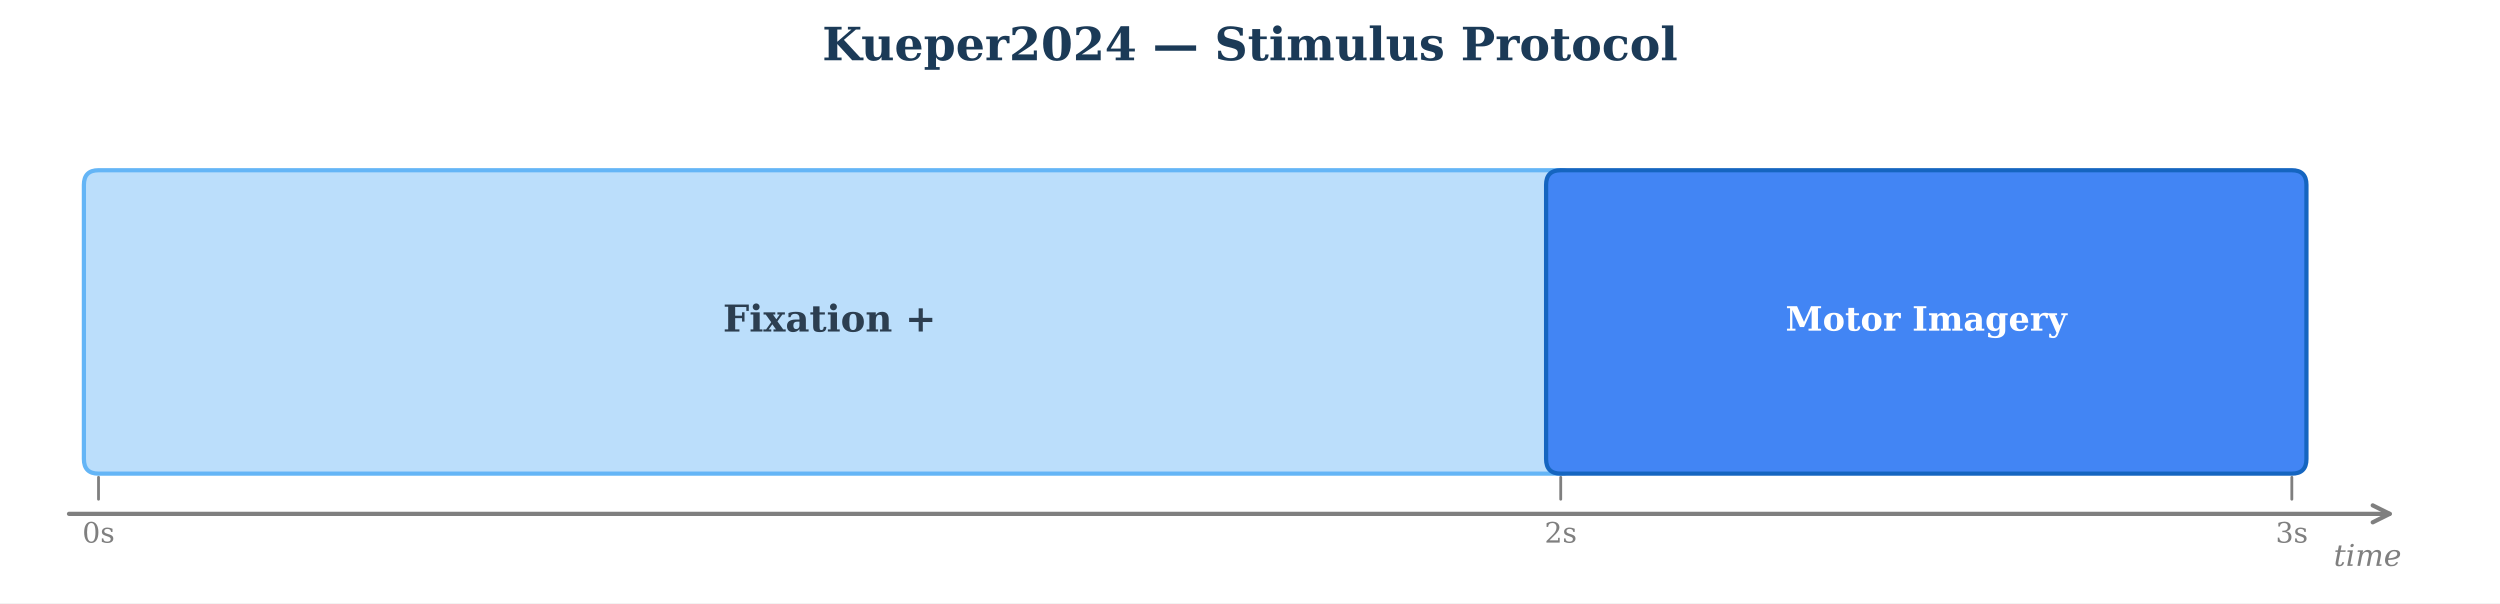
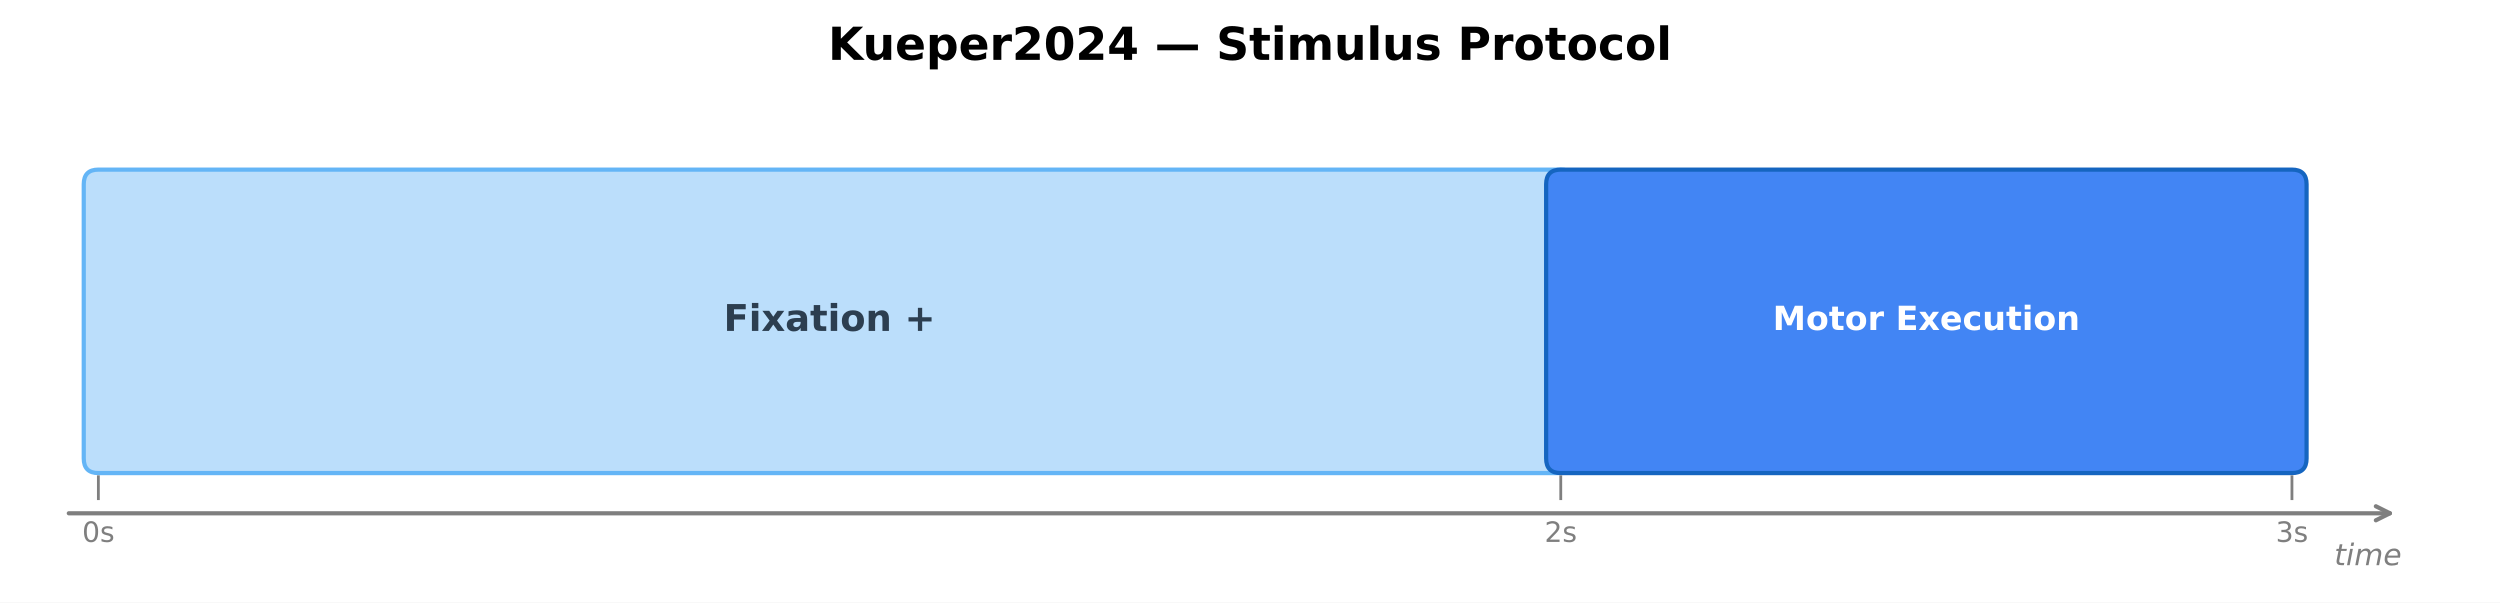
- <svg xmlns="http://www.w3.org/2000/svg" xmlns:xlink="http://www.w3.org/1999/xlink" width="708.48pt" height="170.95pt" viewBox="0 0 708.48 170.95" version="1.1">
+ <svg xmlns="http://www.w3.org/2000/svg" xmlns:xlink="http://www.w3.org/1999/xlink" width="712.8pt" height="171.788pt" viewBox="0 0 712.8 171.788" version="1.1">
  <defs>
    <style type="text/css">*{stroke-linejoin: round; stroke-linecap: butt}</style>
  </defs>
  <g id="figure_1">
    <g id="patch_1">
-       <path d="M 0 170.95  L 708.48 170.95  L 708.48 0  L 0 0  z " style="fill: #ffffff" />
+       <path d="M 0 171.788  L 712.8 171.788  L 712.8 0  L 0 0  z " style="fill: #ffffff" />
    </g>
    <g id="axes_1">
      <g id="patch_2">
-         <path d="M 27.919 134.226  L 442.295 134.226  Q 446.439 134.226 446.439 130.082  L 446.439 52.387  Q 446.439 48.243 442.295 48.243  L 27.919 48.243  Q 23.775 48.243 23.775 52.387  L 23.775 130.082  Q 23.775 134.226 27.919 134.226  z " clip-path="url(#p1c7399c7e2)" style="fill: #bbdefb; stroke: #64b5f6; stroke-width: 1.2" />
+         <path d="M 28.048 134.88  L 445.003 134.88  Q 449.173 134.88 449.173 130.711  L 449.173 52.532  Q 449.173 48.362 445.003 48.362  L 28.048 48.362  Q 23.878 48.362 23.878 52.532  L 23.878 130.711  Q 23.878 134.88 28.048 134.88  z " clip-path="url(#p56c4d4c76b)" style="fill: #bbdefb; stroke: #64b5f6; stroke-width: 1.2" />
      </g>
      <g id="patch_3">
-         <path d="M 442.295 134.226  L 649.483 134.226  Q 653.627 134.226 653.627 130.082  L 653.627 52.387  Q 653.627 48.243 649.483 48.243  L 442.295 48.243  Q 438.151 48.243 438.151 52.387  L 438.151 130.082  Q 438.151 134.226 442.295 134.226  z " clip-path="url(#p1c7399c7e2)" style="fill: #4285f4; stroke: #1565c0; stroke-width: 1.2" />
+         <path d="M 445.003 134.88  L 653.481 134.88  Q 657.65 134.88 657.65 130.711  L 657.65 52.532  Q 657.65 48.362 653.481 48.362  L 445.003 48.362  Q 440.833 48.362 440.833 52.532  L 440.833 130.711  Q 440.833 134.88 445.003 134.88  z " clip-path="url(#p56c4d4c76b)" style="fill: #4285f4; stroke: #1565c0; stroke-width: 1.2" />
      </g>
      <g id="line2d_1">
-         <path d="M 27.919 135.262  L 27.919 141.477  " clip-path="url(#p1c7399c7e2)" style="fill: none; stroke: #7f7f7f; stroke-width: 0.8; stroke-linecap: round" />
+         <path d="M 28.048 135.923  L 28.048 142.177  " clip-path="url(#p56c4d4c76b)" style="fill: none; stroke: #7f7f7f; stroke-width: 0.8; stroke-linecap: square" />
      </g>
      <g id="line2d_2">
-         <path d="M 442.295 135.262  L 442.295 141.477  " clip-path="url(#p1c7399c7e2)" style="fill: none; stroke: #7f7f7f; stroke-width: 0.8; stroke-linecap: round" />
+         <path d="M 445.003 135.923  L 445.003 142.177  " clip-path="url(#p56c4d4c76b)" style="fill: none; stroke: #7f7f7f; stroke-width: 0.8; stroke-linecap: square" />
      </g>
      <g id="line2d_3">
-         <path d="M 649.483 135.262  L 649.483 141.477  " clip-path="url(#p1c7399c7e2)" style="fill: none; stroke: #7f7f7f; stroke-width: 0.8; stroke-linecap: round" />
+         <path d="M 653.481 135.923  L 653.481 142.177  " clip-path="url(#p56c4d4c76b)" style="fill: none; stroke: #7f7f7f; stroke-width: 0.8; stroke-linecap: square" />
      </g>
      <g id="text_1">
-         <g clip-path="url(#p1c7399c7e2)">
-           <g style="fill: #2c3e50" transform="translate(204.8882 93.96234) scale(0.105 -0.105)">
+         <g clip-path="url(#p56c4d4c76b)">
+           <g style="fill: #2c3e50" transform="translate(206.3297 94.3492) scale(0.105 -0.105)">
            <defs>
-               <path id="DejaVuSerif-Bold-29" d="M 300 0  L 300 378  L 897 378  L 897 4288  L 300 4288  L 300 4666  L 4459 4666  L 4459 3566  L 4031 3566  L 4031 4238  L 2106 4238  L 2106 2741  L 3291 2741  L 3291 3334  L 3719 3334  L 3719 1722  L 3291 1722  L 3291 2316  L 2106 2316  L 2106 378  L 2841 378  L 2841 0  L 300 0  z " transform="scale(0.015625)" />
-               <path id="DejaVuSerif-Bold-4c" d="M 588 4263  Q 588 4516 763 4689  Q 938 4863 1191 4863  Q 1438 4863 1611 4689  Q 1784 4516 1784 4263  Q 1784 4016 1611 3842  Q 1438 3669 1191 3669  Q 938 3669 763 3841  Q 588 4013 588 4263  z M 1797 378  L 2272 378  L 2272 0  L 219 0  L 219 378  L 691 378  L 691 2944  L 219 2944  L 219 3322  L 1797 3322  L 1797 378  z " transform="scale(0.015625)" />
-               <path id="DejaVuSerif-Bold-5b" d="M 2247 2119  L 2834 2944  L 2425 2944  L 2425 3322  L 3719 3322  L 3719 2944  L 3278 2944  L 2431 1759  L 3419 378  L 3859 378  L 3859 0  L 1747 0  L 1747 378  L 2175 378  L 1550 1253  L 922 378  L 1369 378  L 1369 0  L 0 0  L 0 378  L 475 378  L 1356 1619  L 403 2944  L 31 2944  L 31 3322  L 2059 3322  L 2059 2944  L 1656 2944  L 2247 2119  z " transform="scale(0.015625)" />
-               <path id="DejaVuSerif-Bold-44" d="M 3525 2041  L 3525 378  L 4000 378  L 4000 0  L 2419 0  L 2419 422  Q 2200 159 1931 34  Q 1663 -91 1319 -91  Q 809 -91 536 182  Q 263 456 263 966  Q 263 1525 655 1803  Q 1047 2081 1838 2081  L 2419 2081  L 2419 2278  Q 2419 2681 2228 2873  Q 2038 3066 1638 3066  Q 1306 3066 1126 2930  Q 947 2794 872 2484  L 519 2484  L 519 3200  Q 816 3306 1134 3359  Q 1453 3413 1806 3413  Q 2697 3413 3111 3081  Q 3525 2750 3525 2041  z M 2419 1044  L 2419 1709  L 2003 1709  Q 1694 1709 1528 1540  Q 1363 1372 1363 1056  Q 1363 741 1483 584  Q 1603 428 1850 428  Q 2106 428 2262 597  Q 2419 766 2419 1044  z " transform="scale(0.015625)" />
-               <path id="DejaVuSerif-Bold-57" d="M 634 2944  L 153 2944  L 153 3322  L 634 3322  L 634 4353  L 1741 4353  L 1741 3322  L 2663 3322  L 2663 2944  L 1741 2944  L 1741 909  Q 1741 475 1809 369  Q 1878 263 2059 263  Q 2259 263 2356 397  Q 2453 531 2459 813  L 2925 813  Q 2897 313 2651 111  Q 2406 -91 1806 -91  Q 1122 -91 878 123  Q 634 338 634 909  L 634 2944  z " transform="scale(0.015625)" />
-               <path id="DejaVuSerif-Bold-52" d="M 2138 263  Q 2488 263 2630 563  Q 2772 863 2772 1663  Q 2772 2463 2631 2761  Q 2491 3059 2138 3059  Q 1784 3059 1640 2757  Q 1497 2456 1497 1663  Q 1497 869 1640 566  Q 1784 263 2138 263  z M 2138 -91  Q 1259 -91 761 376  Q 263 844 263 1663  Q 263 2484 761 2948  Q 1259 3413 2138 3413  Q 3019 3413 3516 2948  Q 4013 2484 4013 1663  Q 4013 844 3514 376  Q 3016 -91 2138 -91  z " transform="scale(0.015625)" />
-               <path id="DejaVuSerif-Bold-51" d="M 219 0  L 219 378  L 691 378  L 691 2944  L 219 2944  L 219 3322  L 1797 3322  L 1797 2853  Q 1997 3150 2253 3281  Q 2509 3413 2900 3413  Q 3459 3413 3745 3083  Q 4031 2753 4031 2113  L 4031 378  L 4506 378  L 4506 0  L 2522 0  L 2522 378  L 2925 378  L 2925 2144  Q 2925 2566 2817 2730  Q 2709 2894 2444 2894  Q 2109 2894 1953 2648  Q 1797 2403 1797 1869  L 1797 378  L 2203 378  L 2203 0  L 219 0  z " transform="scale(0.015625)" />
-               <path id="DejaVuSerif-Bold-3" transform="scale(0.015625)" />
-               <path id="DejaVuSerif-Bold-e" d="M 3041 4013  L 3041 2369  L 4684 2369  L 4684 1650  L 3041 1650  L 3041 6  L 2322 6  L 2322 1650  L 678 1650  L 678 2369  L 2322 2369  L 2322 4013  L 3041 4013  z " transform="scale(0.015625)" />
+               <path id="DejaVuSans-Bold-29" d="M 588 4666  L 3834 4666  L 3834 3756  L 1791 3756  L 1791 2888  L 3713 2888  L 3713 1978  L 1791 1978  L 1791 0  L 588 0  L 588 4666  z " transform="scale(0.015625)" />
+               <path id="DejaVuSans-Bold-4c" d="M 538 3500  L 1656 3500  L 1656 0  L 538 0  L 538 3500  z M 538 4863  L 1656 4863  L 1656 3950  L 538 3950  L 538 4863  z " transform="scale(0.015625)" />
+               <path id="DejaVuSans-Bold-5b" d="M 1422 1791  L 159 3500  L 1344 3500  L 2059 2463  L 2784 3500  L 3969 3500  L 2706 1797  L 4031 0  L 2847 0  L 2059 1106  L 1281 0  L 97 0  L 1422 1791  z " transform="scale(0.015625)" />
+               <path id="DejaVuSans-Bold-44" d="M 2106 1575  Q 1756 1575 1579 1456  Q 1403 1338 1403 1106  Q 1403 894 1545 773  Q 1688 653 1941 653  Q 2256 653 2472 879  Q 2688 1106 2688 1447  L 2688 1575  L 2106 1575  z M 3816 1997  L 3816 0  L 2688 0  L 2688 519  Q 2463 200 2181 54  Q 1900 -91 1497 -91  Q 953 -91 614 226  Q 275 544 275 1050  Q 275 1666 698 1953  Q 1122 2241 2028 2241  L 2688 2241  L 2688 2328  Q 2688 2594 2478 2717  Q 2269 2841 1825 2841  Q 1466 2841 1156 2769  Q 847 2697 581 2553  L 581 3406  Q 941 3494 1303 3539  Q 1666 3584 2028 3584  Q 2975 3584 3395 3211  Q 3816 2838 3816 1997  z " transform="scale(0.015625)" />
+               <path id="DejaVuSans-Bold-57" d="M 1759 4494  L 1759 3500  L 2913 3500  L 2913 2700  L 1759 2700  L 1759 1216  Q 1759 972 1856 886  Q 1953 800 2241 800  L 2816 800  L 2816 0  L 1856 0  Q 1194 0 917 276  Q 641 553 641 1216  L 641 2700  L 84 2700  L 84 3500  L 641 3500  L 641 4494  L 1759 4494  z " transform="scale(0.015625)" />
+               <path id="DejaVuSans-Bold-52" d="M 2203 2784  Q 1831 2784 1636 2517  Q 1441 2250 1441 1747  Q 1441 1244 1636 976  Q 1831 709 2203 709  Q 2569 709 2762 976  Q 2956 1244 2956 1747  Q 2956 2250 2762 2517  Q 2569 2784 2203 2784  z M 2203 3584  Q 3106 3584 3614 3096  Q 4122 2609 4122 1747  Q 4122 884 3614 396  Q 3106 -91 2203 -91  Q 1297 -91 786 396  Q 275 884 275 1747  Q 275 2609 786 3096  Q 1297 3584 2203 3584  z " transform="scale(0.015625)" />
+               <path id="DejaVuSans-Bold-51" d="M 4056 2131  L 4056 0  L 2931 0  L 2931 347  L 2931 1631  Q 2931 2084 2911 2256  Q 2891 2428 2841 2509  Q 2775 2619 2662 2680  Q 2550 2741 2406 2741  Q 2056 2741 1856 2470  Q 1656 2200 1656 1722  L 1656 0  L 538 0  L 538 3500  L 1656 3500  L 1656 2988  Q 1909 3294 2193 3439  Q 2478 3584 2822 3584  Q 3428 3584 3742 3212  Q 4056 2841 4056 2131  z " transform="scale(0.015625)" />
+               <path id="DejaVuSans-Bold-3" transform="scale(0.015625)" />
+               <path id="DejaVuSans-Bold-e" d="M 3053 4013  L 3053 2375  L 4684 2375  L 4684 1638  L 3053 1638  L 3053 0  L 2309 0  L 2309 1638  L 678 1638  L 678 2375  L 2309 2375  L 2309 4013  L 3053 4013  z " transform="scale(0.015625)" />
            </defs>
-             <use xlink:href="#DejaVuSerif-Bold-29" />
-             <use xlink:href="#DejaVuSerif-Bold-4c" transform="translate(71 0)" />
-             <use xlink:href="#DejaVuSerif-Bold-5b" transform="translate(108.9844 0)" />
-             <use xlink:href="#DejaVuSerif-Bold-44" transform="translate(168.6094 0)" />
-             <use xlink:href="#DejaVuSerif-Bold-57" transform="translate(233.4062 0)" />
-             <use xlink:href="#DejaVuSerif-Bold-4c" transform="translate(279.5938 0)" />
-             <use xlink:href="#DejaVuSerif-Bold-52" transform="translate(317.5781 0)" />
-             <use xlink:href="#DejaVuSerif-Bold-51" transform="translate(384.2812 0)" />
-             <use xlink:href="#DejaVuSerif-Bold-3" transform="translate(456.9844 0)" />
-             <use xlink:href="#DejaVuSerif-Bold-e" transform="translate(491.7969 0)" />
+             <use xlink:href="#DejaVuSans-Bold-29" />
+             <use xlink:href="#DejaVuSans-Bold-4c" transform="translate(68.3125 0)" />
+             <use xlink:href="#DejaVuSans-Bold-5b" transform="translate(102.5938 0)" />
+             <use xlink:href="#DejaVuSans-Bold-44" transform="translate(167.0938 0)" />
+             <use xlink:href="#DejaVuSans-Bold-57" transform="translate(234.5781 0)" />
+             <use xlink:href="#DejaVuSans-Bold-4c" transform="translate(282.375 0)" />
+             <use xlink:href="#DejaVuSans-Bold-52" transform="translate(316.6562 0)" />
+             <use xlink:href="#DejaVuSans-Bold-51" transform="translate(385.3594 0)" />
+             <use xlink:href="#DejaVuSans-Bold-3" transform="translate(456.5469 0)" />
+             <use xlink:href="#DejaVuSans-Bold-e" transform="translate(491.3594 0)" />
          </g>
        </g>
      </g>
      <g id="text_2">
-         <g clip-path="url(#p1c7399c7e2)">
-           <g style="fill: #ffffff" transform="translate(506.012 93.70216) scale(0.095 -0.095)">
+         <g clip-path="url(#p56c4d4c76b)">
+           <g style="fill: #ffffff" transform="translate(505.4505 94.0894) scale(0.095 -0.095)">
            <defs>
-               <path id="DejaVuSerif-Bold-30" d="M 269 0  L 269 378  L 863 378  L 863 4288  L 269 4288  L 269 4666  L 2194 4666  L 3525 1672  L 4863 4666  L 6784 4666  L 6784 4288  L 6188 4288  L 6188 378  L 6784 378  L 6784 0  L 4384 0  L 4384 378  L 4978 378  L 4978 3938  L 3531 684  L 2741 684  L 1300 3938  L 1300 378  L 1894 378  L 1894 0  L 269 0  z " transform="scale(0.015625)" />
-               <path id="DejaVuSerif-Bold-55" d="M 3438 3359  L 3438 2369  L 3084 2369  Q 3066 2634 2941 2764  Q 2816 2894 2578 2894  Q 2216 2894 2006 2575  Q 1797 2256 1797 1691  L 1797 378  L 2400 378  L 2400 0  L 219 0  L 219 378  L 691 378  L 691 2944  L 184 2944  L 184 3322  L 1797 3322  L 1797 2731  Q 1959 3078 2226 3245  Q 2494 3413 2881 3413  Q 2978 3413 3117 3398  Q 3256 3384 3438 3359  z " transform="scale(0.015625)" />
-               <path id="DejaVuSerif-Bold-2c" d="M 300 0  L 300 378  L 897 378  L 897 4288  L 300 4288  L 300 4666  L 2700 4666  L 2700 4288  L 2100 4288  L 2100 378  L 2700 378  L 2700 0  L 300 0  z " transform="scale(0.015625)" />
-               <path id="DejaVuSerif-Bold-50" d="M 3884 2778  Q 4116 3109 4384 3261  Q 4653 3413 5013 3413  Q 5584 3413 5867 3089  Q 6150 2766 6150 2113  L 6150 378  L 6625 378  L 6625 0  L 4647 0  L 4647 378  L 5044 378  L 5044 1947  Q 5044 2569 4948 2731  Q 4853 2894 4594 2894  Q 4300 2894 4137 2667  Q 3975 2441 3975 2022  L 3975 378  L 4372 378  L 4372 0  L 2472 0  L 2472 378  L 2869 378  L 2869 1947  Q 2869 2569 2772 2731  Q 2675 2894 2419 2894  Q 2122 2894 1959 2667  Q 1797 2441 1797 2022  L 1797 378  L 2194 378  L 2194 0  L 219 0  L 219 378  L 691 378  L 691 2944  L 219 2944  L 219 3322  L 1797 3322  L 1797 2853  Q 1991 3144 2241 3278  Q 2491 3413 2834 3413  Q 3241 3413 3494 3258  Q 3747 3103 3884 2778  z " transform="scale(0.015625)" />
-               <path id="DejaVuSerif-Bold-4a" d="M 3853 2944  L 3853 44  Q 3853 -656 3354 -1039  Q 2856 -1422 1947 -1422  Q 1616 -1422 1275 -1370  Q 934 -1319 575 -1216  L 575 -422  L 928 -422  Q 975 -750 1192 -909  Q 1409 -1069 1813 -1069  Q 2325 -1069 2536 -823  Q 2747 -578 2747 44  L 2747 422  Q 2606 163 2367 36  Q 2128 -91 1778 -91  Q 1072 -91 667 378  Q 263 847 263 1663  Q 263 2481 667 2947  Q 1072 3413 1778 3413  Q 2128 3413 2367 3286  Q 2606 3159 2747 2900  L 2747 3322  L 4325 3322  L 4325 2944  L 3853 2944  z M 2747 1825  Q 2747 2406 2597 2665  Q 2447 2925 2119 2925  Q 1775 2925 1636 2651  Q 1497 2378 1497 1663  Q 1497 947 1637 672  Q 1778 397 2119 397  Q 2447 397 2597 656  Q 2747 916 2747 1497  L 2747 1825  z " transform="scale(0.015625)" />
-               <path id="DejaVuSerif-Bold-48" d="M 2566 1875  Q 2566 2531 2444 2795  Q 2322 3059 2028 3059  Q 1744 3059 1620 2800  Q 1497 2541 1497 1931  L 1497 1875  L 2566 1875  z M 3781 1503  L 1497 1503  L 1497 1478  Q 1497 834 1690 548  Q 1884 263 2316 263  Q 2675 263 2897 453  Q 3119 644 3181 1006  L 3700 1006  Q 3566 441 3166 175  Q 2766 -91 2047 -91  Q 1184 -91 723 364  Q 263 819 263 1663  Q 263 2488 734 2950  Q 1206 3413 2047 3413  Q 2872 3413 3312 2927  Q 3753 2441 3781 1503  z " transform="scale(0.015625)" />
-               <path id="DejaVuSerif-Bold-5c" d="M 1997 -750  Q 1847 -1116 1634 -1269  Q 1422 -1422 1063 -1422  Q 909 -1422 721 -1387  Q 534 -1353 313 -1288  L 313 -594  L 666 -597  Q 675 -838 779 -953  Q 884 -1069 1094 -1069  Q 1297 -1069 1422 -958  Q 1547 -847 1672 -538  L 1722 -422  L 275 2944  L -84 2944  L -84 3322  L 1831 3322  L 1831 2944  L 1434 2944  L 2278 978  L 3066 2944  L 2625 2944  L 2625 3322  L 3872 3322  L 3872 2944  L 3469 2944  L 1997 -750  z " transform="scale(0.015625)" />
+               <path id="DejaVuSans-Bold-30" d="M 588 4666  L 2119 4666  L 3181 2169  L 4250 4666  L 5778 4666  L 5778 0  L 4641 0  L 4641 3413  L 3566 897  L 2803 897  L 1728 3413  L 1728 0  L 588 0  L 588 4666  z " transform="scale(0.015625)" />
+               <path id="DejaVuSans-Bold-55" d="M 3138 2547  Q 2991 2616 2845 2648  Q 2700 2681 2553 2681  Q 2122 2681 1889 2404  Q 1656 2128 1656 1613  L 1656 0  L 538 0  L 538 3500  L 1656 3500  L 1656 2925  Q 1872 3269 2151 3426  Q 2431 3584 2822 3584  Q 2878 3584 2943 3579  Q 3009 3575 3134 3559  L 3138 2547  z " transform="scale(0.015625)" />
+               <path id="DejaVuSans-Bold-28" d="M 588 4666  L 3834 4666  L 3834 3756  L 1791 3756  L 1791 2888  L 3713 2888  L 3713 1978  L 1791 1978  L 1791 909  L 3903 909  L 3903 0  L 588 0  L 588 4666  z " transform="scale(0.015625)" />
+               <path id="DejaVuSans-Bold-48" d="M 4031 1759  L 4031 1441  L 1416 1441  Q 1456 1047 1700 850  Q 1944 653 2381 653  Q 2734 653 3104 758  Q 3475 863 3866 1075  L 3866 213  Q 3469 63 3072 -14  Q 2675 -91 2278 -91  Q 1328 -91 801 392  Q 275 875 275 1747  Q 275 2603 792 3093  Q 1309 3584 2216 3584  Q 3041 3584 3536 3087  Q 4031 2591 4031 1759  z M 2881 2131  Q 2881 2450 2695 2645  Q 2509 2841 2209 2841  Q 1884 2841 1681 2658  Q 1478 2475 1428 2131  L 2881 2131  z " transform="scale(0.015625)" />
+               <path id="DejaVuSans-Bold-46" d="M 3366 3391  L 3366 2478  Q 3138 2634 2908 2709  Q 2678 2784 2431 2784  Q 1963 2784 1702 2511  Q 1441 2238 1441 1747  Q 1441 1256 1702 982  Q 1963 709 2431 709  Q 2694 709 2930 787  Q 3166 866 3366 1019  L 3366 103  Q 3103 6 2833 -42  Q 2563 -91 2291 -91  Q 1344 -91 809 395  Q 275 881 275 1747  Q 275 2613 809 3098  Q 1344 3584 2291 3584  Q 2566 3584 2833 3536  Q 3100 3488 3366 3391  z " transform="scale(0.015625)" />
+               <path id="DejaVuSans-Bold-58" d="M 500 1363  L 500 3500  L 1625 3500  L 1625 3150  Q 1625 2866 1622 2436  Q 1619 2006 1619 1863  Q 1619 1441 1641 1255  Q 1663 1069 1716 984  Q 1784 875 1895 815  Q 2006 756 2150 756  Q 2500 756 2700 1025  Q 2900 1294 2900 1772  L 2900 3500  L 4019 3500  L 4019 0  L 2900 0  L 2900 506  Q 2647 200 2364 54  Q 2081 -91 1741 -91  Q 1134 -91 817 281  Q 500 653 500 1363  z " transform="scale(0.015625)" />
            </defs>
-             <use xlink:href="#DejaVuSerif-Bold-30" />
-             <use xlink:href="#DejaVuSerif-Bold-52" transform="translate(110.6875 0)" />
-             <use xlink:href="#DejaVuSerif-Bold-57" transform="translate(177.3906 0)" />
-             <use xlink:href="#DejaVuSerif-Bold-52" transform="translate(223.5781 0)" />
-             <use xlink:href="#DejaVuSerif-Bold-55" transform="translate(290.2812 0)" />
-             <use xlink:href="#DejaVuSerif-Bold-3" transform="translate(342.9688 0)" />
-             <use xlink:href="#DejaVuSerif-Bold-2c" transform="translate(377.7812 0)" />
-             <use xlink:href="#DejaVuSerif-Bold-50" transform="translate(424.5625 0)" />
-             <use xlink:href="#DejaVuSerif-Bold-44" transform="translate(530.375 0)" />
-             <use xlink:href="#DejaVuSerif-Bold-4a" transform="translate(595.1719 0)" />
-             <use xlink:href="#DejaVuSerif-Bold-48" transform="translate(665.0938 0)" />
-             <use xlink:href="#DejaVuSerif-Bold-55" transform="translate(728.7188 0)" />
-             <use xlink:href="#DejaVuSerif-Bold-5c" transform="translate(781.4062 0)" />
+             <use xlink:href="#DejaVuSans-Bold-30" />
+             <use xlink:href="#DejaVuSans-Bold-52" transform="translate(99.51562 0)" />
+             <use xlink:href="#DejaVuSans-Bold-57" transform="translate(168.2188 0)" />
+             <use xlink:href="#DejaVuSans-Bold-52" transform="translate(216.0156 0)" />
+             <use xlink:href="#DejaVuSans-Bold-55" transform="translate(284.7188 0)" />
+             <use xlink:href="#DejaVuSans-Bold-3" transform="translate(334.0312 0)" />
+             <use xlink:href="#DejaVuSans-Bold-28" transform="translate(368.8438 0)" />
+             <use xlink:href="#DejaVuSans-Bold-5b" transform="translate(437.1562 0)" />
+             <use xlink:href="#DejaVuSans-Bold-48" transform="translate(501.6562 0)" />
+             <use xlink:href="#DejaVuSans-Bold-46" transform="translate(569.4844 0)" />
+             <use xlink:href="#DejaVuSans-Bold-58" transform="translate(628.7656 0)" />
+             <use xlink:href="#DejaVuSans-Bold-57" transform="translate(699.9531 0)" />
+             <use xlink:href="#DejaVuSans-Bold-4c" transform="translate(747.75 0)" />
+             <use xlink:href="#DejaVuSans-Bold-52" transform="translate(782.0312 0)" />
+             <use xlink:href="#DejaVuSans-Bold-51" transform="translate(850.7344 0)" />
          </g>
        </g>
      </g>
      <g id="text_3">
-         <g style="fill: #7f7f7f" transform="translate(23.32131 153.7713) scale(0.08 -0.08)">
+         <g style="fill: #7f7f7f" transform="translate(23.41901 154.5095) scale(0.08 -0.08)">
          <defs>
-             <path id="DejaVuSerif-13" d="M 2034 219  Q 2513 219 2750 744  Q 2988 1269 2988 2328  Q 2988 3391 2750 3916  Q 2513 4441 2034 4441  Q 1556 4441 1318 3916  Q 1081 3391 1081 2328  Q 1081 1269 1318 744  Q 1556 219 2034 219  z M 2034 -91  Q 1275 -91 848 546  Q 422 1184 422 2328  Q 422 3475 848 4112  Q 1275 4750 2034 4750  Q 2797 4750 3222 4112  Q 3647 3475 3647 2328  Q 3647 1184 3222 546  Q 2797 -91 2034 -91  z " transform="scale(0.015625)" />
-             <path id="DejaVuSerif-56" d="M 359 184  L 359 959  L 691 959  Q 703 588 923 403  Q 1144 219 1575 219  Q 1963 219 2166 364  Q 2369 509 2369 788  Q 2369 1006 2220 1140  Q 2072 1275 1594 1428  L 1178 1569  Q 750 1706 558 1912  Q 366 2119 366 2438  Q 366 2894 700 3153  Q 1034 3413 1625 3413  Q 1888 3413 2178 3344  Q 2469 3275 2778 3144  L 2778 2419  L 2447 2419  Q 2434 2741 2221 2922  Q 2009 3103 1644 3103  Q 1281 3103 1095 2975  Q 909 2847 909 2591  Q 909 2381 1050 2254  Q 1191 2128 1613 1997  L 2069 1856  Q 2541 1709 2748 1489  Q 2956 1269 2956 922  Q 2956 450 2595 179  Q 2234 -91 1600 -91  Q 1278 -91 972 -22  Q 666 47 359 184  z " transform="scale(0.015625)" />
+             <path id="DejaVuSans-13" d="M 2034 4250  Q 1547 4250 1301 3770  Q 1056 3291 1056 2328  Q 1056 1369 1301 889  Q 1547 409 2034 409  Q 2525 409 2770 889  Q 3016 1369 3016 2328  Q 3016 3291 2770 3770  Q 2525 4250 2034 4250  z M 2034 4750  Q 2819 4750 3233 4129  Q 3647 3509 3647 2328  Q 3647 1150 3233 529  Q 2819 -91 2034 -91  Q 1250 -91 836 529  Q 422 1150 422 2328  Q 422 3509 836 4129  Q 1250 4750 2034 4750  z " transform="scale(0.015625)" />
+             <path id="DejaVuSans-56" d="M 2834 3397  L 2834 2853  Q 2591 2978 2328 3040  Q 2066 3103 1784 3103  Q 1356 3103 1142 2972  Q 928 2841 928 2578  Q 928 2378 1081 2264  Q 1234 2150 1697 2047  L 1894 2003  Q 2506 1872 2764 1633  Q 3022 1394 3022 966  Q 3022 478 2636 193  Q 2250 -91 1575 -91  Q 1294 -91 989 -36  Q 684 19 347 128  L 347 722  Q 666 556 975 473  Q 1284 391 1588 391  Q 1994 391 2212 530  Q 2431 669 2431 922  Q 2431 1156 2273 1281  Q 2116 1406 1581 1522  L 1381 1569  Q 847 1681 609 1914  Q 372 2147 372 2553  Q 372 3047 722 3315  Q 1072 3584 1716 3584  Q 2034 3584 2315 3537  Q 2597 3491 2834 3397  z " transform="scale(0.015625)" />
          </defs>
-           <use xlink:href="#DejaVuSerif-13" />
-           <use xlink:href="#DejaVuSerif-56" transform="translate(63.625 0)" />
+           <use xlink:href="#DejaVuSans-13" />
+           <use xlink:href="#DejaVuSans-56" transform="translate(63.625 0)" />
        </g>
      </g>
      <g id="text_4">
-         <g style="fill: #7f7f7f" transform="translate(437.6974 153.7713) scale(0.08 -0.08)">
+         <g style="fill: #7f7f7f" transform="translate(440.3742 154.5095) scale(0.08 -0.08)">
          <defs>
-             <path id="DejaVuSerif-15" d="M 819 3553  L 469 3553  L 469 4384  Q 803 4563 1142 4656  Q 1481 4750 1806 4750  Q 2534 4750 2956 4397  Q 3378 4044 3378 3438  Q 3378 2753 2422 1800  Q 2347 1728 2309 1691  L 1131 513  L 3078 513  L 3078 1088  L 3444 1088  L 3444 0  L 434 0  L 434 341  L 1850 1753  Q 2319 2222 2519 2614  Q 2719 3006 2719 3438  Q 2719 3909 2473 4175  Q 2228 4441 1797 4441  Q 1350 4441 1106 4219  Q 863 3997 819 3553  z " transform="scale(0.015625)" />
+             <path id="DejaVuSans-15" d="M 1228 531  L 3431 531  L 3431 0  L 469 0  L 469 531  Q 828 903 1448 1529  Q 2069 2156 2228 2338  Q 2531 2678 2651 2914  Q 2772 3150 2772 3378  Q 2772 3750 2511 3984  Q 2250 4219 1831 4219  Q 1534 4219 1204 4116  Q 875 4013 500 3803  L 500 4441  Q 881 4594 1212 4672  Q 1544 4750 1819 4750  Q 2544 4750 2975 4387  Q 3406 4025 3406 3419  Q 3406 3131 3298 2873  Q 3191 2616 2906 2266  Q 2828 2175 2409 1742  Q 1991 1309 1228 531  z " transform="scale(0.015625)" />
          </defs>
-           <use xlink:href="#DejaVuSerif-15" />
-           <use xlink:href="#DejaVuSerif-56" transform="translate(63.625 0)" />
+           <use xlink:href="#DejaVuSans-15" />
+           <use xlink:href="#DejaVuSans-56" transform="translate(63.625 0)" />
        </g>
      </g>
      <g id="text_5">
-         <g style="fill: #7f7f7f" transform="translate(644.8855 153.7713) scale(0.08 -0.08)">
+         <g style="fill: #7f7f7f" transform="translate(648.8518 154.5095) scale(0.08 -0.08)">
          <defs>
-             <path id="DejaVuSerif-16" d="M 622 4469  Q 988 4606 1323 4678  Q 1659 4750 1953 4750  Q 2638 4750 3022 4454  Q 3406 4159 3406 3634  Q 3406 3213 3140 2930  Q 2875 2647 2388 2547  Q 2963 2466 3280 2130  Q 3597 1794 3597 1259  Q 3597 606 3158 257  Q 2719 -91 1894 -91  Q 1528 -91 1179 -12  Q 831 66 488 225  L 488 1131  L 838 1131  Q 869 681 1141 450  Q 1413 219 1906 219  Q 2384 219 2661 495  Q 2938 772 2938 1253  Q 2938 1803 2653 2086  Q 2369 2369 1819 2369  L 1522 2369  L 1522 2688  L 1678 2688  Q 2225 2688 2498 2914  Q 2772 3141 2772 3597  Q 2772 4006 2547 4223  Q 2322 4441 1900 4441  Q 1478 4441 1245 4241  Q 1013 4041 972 3647  L 622 3647  L 622 4469  z " transform="scale(0.015625)" />
+             <path id="DejaVuSans-16" d="M 2597 2516  Q 3050 2419 3304 2112  Q 3559 1806 3559 1356  Q 3559 666 3084 287  Q 2609 -91 1734 -91  Q 1441 -91 1130 -33  Q 819 25 488 141  L 488 750  Q 750 597 1062 519  Q 1375 441 1716 441  Q 2309 441 2620 675  Q 2931 909 2931 1356  Q 2931 1769 2642 2001  Q 2353 2234 1838 2234  L 1294 2234  L 1294 2753  L 1863 2753  Q 2328 2753 2575 2939  Q 2822 3125 2822 3475  Q 2822 3834 2567 4026  Q 2313 4219 1838 4219  Q 1578 4219 1281 4162  Q 984 4106 628 3988  L 628 4550  Q 988 4650 1302 4700  Q 1616 4750 1894 4750  Q 2613 4750 3031 4423  Q 3450 4097 3450 3541  Q 3450 3153 3228 2886  Q 3006 2619 2597 2516  z " transform="scale(0.015625)" />
          </defs>
-           <use xlink:href="#DejaVuSerif-16" />
-           <use xlink:href="#DejaVuSerif-56" transform="translate(63.625 0)" />
+           <use xlink:href="#DejaVuSans-16" />
+           <use xlink:href="#DejaVuSans-56" transform="translate(63.625 0)" />
        </g>
      </g>
      <g id="patch_4">
-         <path d="M 19.56 145.621  Q 349.061 145.621 677.22 145.621  " style="fill: none; stroke: #7f7f7f; stroke-width: 1.2; stroke-linecap: round" />
-         <path d="M 672.42 143.221  L 677.22 145.621  L 672.42 148.021  " style="fill: none; stroke: #7f7f7f; stroke-width: 1.2; stroke-linecap: round" />
+         <path d="M 19.622 146.347  Q 351.186 146.347 681.409 146.347  " style="fill: none; stroke: #7f7f7f; stroke-width: 1.2; stroke-linecap: round" />
+         <path d="M 677.409 144.347  L 681.409 146.347  L 677.409 148.347  " style="fill: none; stroke: #7f7f7f; stroke-width: 1.2; stroke-linecap: round" />
      </g>
      <g id="text_6">
-         <g style="fill: #7f7f7f" transform="translate(661.3353 160.3668) scale(0.085 -0.085)">
+         <g style="fill: #7f7f7f" transform="translate(665.5489 161.1444) scale(0.085 -0.085)">
          <defs>
-             <path id="DejaVuSerif-Italic-57" d="M 856 2988  L 350 2988  L 416 3322  L 922 3322  L 1122 4353  L 1700 4353  L 1500 3322  L 2581 3322  L 2516 2988  L 1434 2988  L 1025 878  Q 978 631 978 488  Q 978 388 1000 338  Q 1059 219 1278 219  Q 1503 219 1633 351  Q 1763 484 1825 781  L 2259 781  Q 2147 328 1884 118  Q 1622 -91 1169 -91  Q 672 -91 506 131  Q 406 266 406 516  Q 406 675 447 878  L 856 2988  z " transform="scale(0.015625)" />
-             <path id="DejaVuSerif-Italic-4c" d="M 1009 4353  Q 1038 4497 1163 4603  Q 1288 4709 1434 4709  Q 1578 4709 1663 4603  Q 1728 4522 1728 4422  Q 1728 4388 1719 4353  Q 1691 4206 1567 4103  Q 1444 4000 1297 4000  Q 1150 4000 1066 4103  Q 1003 4181 1003 4281  Q 1003 4316 1009 4353  z M 963 331  L 1506 331  L 1444 0  L 325 0  L 903 2988  L 353 2988  L 419 3322  L 1544 3322  L 963 331  z " transform="scale(0.015625)" />
-             <path id="DejaVuSerif-Italic-50" d="M 3503 2675  Q 3741 3041 4034 3227  Q 4328 3413 4672 3413  Q 5194 3413 5388 3088  Q 5503 2894 5503 2578  Q 5503 2372 5453 2113  L 5106 331  L 5625 331  L 5563 0  L 4469 0  L 4866 2047  Q 4913 2291 4913 2466  Q 4913 2659 4856 2772  Q 4750 2988 4403 2988  Q 4019 2988 3761 2697  Q 3503 2406 3394 1850  L 3034 0  L 2459 0  L 2863 2069  Q 2906 2303 2906 2472  Q 2906 2666 2850 2775  Q 2741 2988 2394 2988  Q 2009 2988 1751 2697  Q 1494 2406 1384 1850  L 1025 0  L 450 0  L 1031 2994  L 481 2994  L 544 3322  L 1669 3322  L 1556 2731  Q 1778 3063 2059 3238  Q 2341 3413 2653 3413  Q 3041 3413 3262 3220  Q 3484 3028 3503 2675  z " transform="scale(0.015625)" />
-             <path id="DejaVuSerif-Italic-48" d="M 938 1275  Q 925 1156 925 1050  Q 925 756 1031 563  Q 1216 219 1709 219  Q 2072 219 2250 328  Q 2569 525 2644 778  L 3066 778  Q 2941 381 2475 103  Q 2150 -91 1506 -91  Q 863 -91 516 388  Q 272 722 272 1206  Q 272 1419 319 1659  Q 472 2450 1000 2931  Q 1528 3413 2278 3413  Q 3500 3413 3500 2547  Q 3500 1913 2859 1603  Q 2206 1288 938 1275  z M 2541 1975  Q 2891 2181 2891 2569  Q 2891 3103 2181 3103  Q 1763 3103 1472 2784  Q 1181 2466 1003 1606  Q 2006 1653 2541 1975  z " transform="scale(0.015625)" />
+             <path id="DejaVuSans-Oblique-57" d="M 2706 3500  L 2619 3053  L 1472 3053  L 1100 1153  Q 1081 1047 1072 975  Q 1063 903 1063 863  Q 1063 663 1183 572  Q 1303 481 1569 481  L 2150 481  L 2053 0  L 1503 0  Q 991 0 739 200  Q 488 400 488 806  Q 488 878 497 964  Q 506 1050 525 1153  L 897 3053  L 409 3053  L 500 3500  L 978 3500  L 1172 4494  L 1747 4494  L 1556 3500  L 2706 3500  z " transform="scale(0.015625)" />
+             <path id="DejaVuSans-Oblique-4c" d="M 1172 4863  L 1747 4863  L 1606 4134  L 1031 4134  L 1172 4863  z M 909 3500  L 1484 3500  L 800 0  L 225 0  L 909 3500  z " transform="scale(0.015625)" />
+             <path id="DejaVuSans-Oblique-50" d="M 5747 2113  L 5338 0  L 4763 0  L 5166 2094  Q 5191 2228 5203 2325  Q 5216 2422 5216 2491  Q 5216 2772 5059 2928  Q 4903 3084 4622 3084  Q 4203 3084 3875 2770  Q 3547 2456 3450 1953  L 3066 0  L 2491 0  L 2900 2094  Q 2925 2209 2937 2307  Q 2950 2406 2950 2484  Q 2950 2769 2794 2926  Q 2638 3084 2363 3084  Q 1938 3084 1609 2770  Q 1281 2456 1184 1953  L 800 0  L 225 0  L 909 3500  L 1484 3500  L 1375 2956  Q 1609 3263 1923 3423  Q 2238 3584 2597 3584  Q 2978 3584 3223 3384  Q 3469 3184 3519 2828  Q 3781 3197 4126 3390  Q 4472 3584 4856 3584  Q 5306 3584 5551 3325  Q 5797 3066 5797 2591  Q 5797 2488 5784 2364  Q 5772 2241 5747 2113  z " transform="scale(0.015625)" />
+             <path id="DejaVuSans-Oblique-48" d="M 3078 2063  Q 3088 2113 3092 2166  Q 3097 2219 3097 2272  Q 3097 2653 2873 2875  Q 2650 3097 2266 3097  Q 1838 3097 1509 2826  Q 1181 2556 1013 2059  L 3078 2063  z M 3578 1613  L 903 1613  Q 884 1494 878 1425  Q 872 1356 872 1306  Q 872 872 1139 634  Q 1406 397 1894 397  Q 2269 397 2603 481  Q 2938 566 3225 728  L 3116 159  Q 2806 34 2476 -28  Q 2147 -91 1806 -91  Q 1078 -91 686 257  Q 294 606 294 1247  Q 294 1794 489 2264  Q 684 2734 1063 3103  Q 1306 3334 1642 3459  Q 1978 3584 2356 3584  Q 2950 3584 3301 3228  Q 3653 2872 3653 2272  Q 3653 2128 3634 1964  Q 3616 1800 3578 1613  z " transform="scale(0.015625)" />
          </defs>
-           <use xlink:href="#DejaVuSerif-Italic-57" />
-           <use xlink:href="#DejaVuSerif-Italic-4c" transform="translate(40.1875 0)" />
-           <use xlink:href="#DejaVuSerif-Italic-50" transform="translate(72.17188 0)" />
-           <use xlink:href="#DejaVuSerif-Italic-48" transform="translate(167 0)" />
+           <use xlink:href="#DejaVuSans-Oblique-57" />
+           <use xlink:href="#DejaVuSans-Oblique-4c" transform="translate(39.20312 0)" />
+           <use xlink:href="#DejaVuSans-Oblique-50" transform="translate(66.98438 0)" />
+           <use xlink:href="#DejaVuSans-Oblique-48" transform="translate(164.3906 0)" />
        </g>
      </g>
      <g id="text_7">
-         <g style="fill: #1b3a57" transform="translate(233.016 17.07797) scale(0.13 -0.13)">
+         <g transform="translate(236.1002 17.07797) scale(0.13 -0.13)">
          <defs>
-             <path id="DejaVuSerif-Bold-2e" d="M 300 0  L 300 378  L 897 378  L 897 4288  L 300 4288  L 300 4666  L 2700 4666  L 2700 4288  L 2100 4288  L 2100 2584  L 4078 4288  L 3578 4288  L 3578 4666  L 5319 4666  L 5319 4288  L 4697 4288  L 3022 2847  L 5300 378  L 5759 378  L 5759 0  L 4178 0  L 2100 2266  L 2100 378  L 2700 378  L 2700 0  L 300 0  z " transform="scale(0.015625)" />
-             <path id="DejaVuSerif-Bold-58" d="M 3963 3322  L 3963 378  L 4434 378  L 4434 0  L 2853 0  L 2853 469  Q 2656 172 2400 40  Q 2144 -91 1753 -91  Q 1194 -91 908 239  Q 622 569 622 1209  L 622 2944  L 147 2944  L 147 3322  L 1728 3322  L 1728 1381  Q 1728 763 1831 595  Q 1934 428 2209 428  Q 2544 428 2698 675  Q 2853 922 2853 1459  L 2853 2944  L 2450 2944  L 2450 3322  L 3963 3322  z " transform="scale(0.015625)" />
-             <path id="DejaVuSerif-Bold-53" d="M 1728 1825  L 1728 1497  Q 1728 916 1876 656  Q 2025 397 2356 397  Q 2697 397 2836 672  Q 2975 947 2975 1663  Q 2975 2378 2836 2651  Q 2697 2925 2356 2925  Q 2025 2925 1876 2665  Q 1728 2406 1728 1825  z M 622 2944  L 147 2944  L 147 3322  L 1728 3322  L 1728 2900  Q 1869 3159 2106 3286  Q 2344 3413 2694 3413  Q 3403 3413 3811 2945  Q 4219 2478 4219 1663  Q 4219 847 3811 378  Q 3403 -91 2694 -91  Q 2344 -91 2106 36  Q 1869 163 1728 422  L 1728 -953  L 2241 -953  L 2241 -1331  L 147 -1331  L 147 -953  L 622 -953  L 622 2944  z " transform="scale(0.015625)" />
-             <path id="DejaVuSerif-Bold-15" d="M 844 3513  L 469 3513  L 469 4519  Q 850 4634 1223 4692  Q 1597 4750 1978 4750  Q 2869 4750 3367 4386  Q 3866 4022 3866 3372  Q 3866 2909 3591 2542  Q 3316 2175 2541 1672  L 1241 819  L 3450 819  L 3450 1369  L 3878 1369  L 3878 0  L 428 0  L 428 763  L 1119 1241  Q 2003 1850 2297 2278  Q 2591 2706 2591 3278  Q 2591 3819 2367 4101  Q 2144 4384 1716 4384  Q 1347 4384 1125 4161  Q 903 3938 844 3513  z " transform="scale(0.015625)" />
-             <path id="DejaVuSerif-Bold-13" d="M 2228 275  Q 2603 275 2742 615  Q 2881 956 2881 2328  Q 2881 3691 2742 4037  Q 2603 4384 2228 4384  Q 1853 4384 1714 4043  Q 1575 3703 1575 2328  Q 1575 956 1714 615  Q 1853 275 2228 275  z M 2228 -91  Q 1294 -91 797 532  Q 300 1156 300 2328  Q 300 3500 797 4125  Q 1294 4750 2228 4750  Q 3159 4750 3656 4125  Q 4153 3500 4153 2328  Q 4153 1156 3656 532  Q 3159 -91 2228 -91  z " transform="scale(0.015625)" />
-             <path id="DejaVuSerif-Bold-17" d="M 4084 0  L 1516 0  L 1516 378  L 2209 378  L 2209 1228  L 263 1228  L 263 1588  L 2216 4750  L 3391 4750  L 3391 1631  L 4191 1631  L 4191 1228  L 3391 1228  L 3391 378  L 4084 378  L 4084 0  z M 2209 1631  L 2209 3897  L 819 1631  L 2209 1631  z " transform="scale(0.015625)" />
-             <path id="DejaVuSerif-Bold-782" d="M 344 2075  L 6056 2075  L 6056 1325  L 344 1325  L 344 2075  z " transform="scale(0.015625)" />
-             <path id="DejaVuSerif-Bold-36" d="M 494 225  L 494 1331  L 891 1331  Q 981 806 1318 547  Q 1656 288 2253 288  Q 2738 288 2991 472  Q 3244 656 3244 1013  Q 3244 1294 3072 1450  Q 2900 1606 2363 1741  L 1663 1913  Q 978 2088 700 2398  Q 422 2709 422 3284  Q 422 3978 883 4364  Q 1344 4750 2175 4750  Q 2584 4750 3026 4681  Q 3469 4613 3944 4475  L 3944 3444  L 3547 3444  Q 3456 3925 3150 4148  Q 2844 4372 2278 4372  Q 1816 4372 1580 4211  Q 1344 4050 1344 3731  Q 1344 3441 1506 3289  Q 1669 3138 2303 2975  L 3003 2803  Q 3653 2641 3945 2297  Q 4238 1953 4238 1350  Q 4238 644 3750 276  Q 3263 -91 2316 -91  Q 1859 -91 1409 -12  Q 959 66 494 225  z " transform="scale(0.015625)" />
-             <path id="DejaVuSerif-Bold-4f" d="M 1797 378  L 2272 378  L 2272 0  L 219 0  L 219 378  L 691 378  L 691 4488  L 219 4488  L 219 4863  L 1797 4863  L 1797 378  z " transform="scale(0.015625)" />
-             <path id="DejaVuSerif-Bold-56" d="M 300 97  L 300 1025  L 653 1025  Q 697 653 931 458  Q 1166 263 1569 263  Q 1906 263 2086 380  Q 2266 497 2266 716  Q 2266 916 2152 1025  Q 2038 1134 1709 1216  L 1253 1331  Q 738 1459 506 1698  Q 275 1938 275 2344  Q 275 2884 650 3148  Q 1025 3413 1806 3413  Q 2100 3413 2433 3364  Q 2766 3316 3169 3213  L 3169 2375  L 2816 2375  Q 2788 2716 2573 2887  Q 2359 3059 1959 3059  Q 1622 3059 1448 2951  Q 1275 2844 1275 2638  Q 1275 2469 1375 2372  Q 1475 2275 1734 2209  L 2188 2094  Q 2841 1928 3091 1684  Q 3341 1441 3341 1006  Q 3341 444 2939 176  Q 2538 -91 1691 -91  Q 1381 -91 1034 -44  Q 688 3 300 97  z " transform="scale(0.015625)" />
-             <path id="DejaVuSerif-Bold-33" d="M 300 0  L 300 378  L 897 378  L 897 4288  L 300 4288  L 300 4666  L 2956 4666  Q 3734 4666 4193 4295  Q 4653 3925 4653 3303  Q 4653 2678 4192 2304  Q 3731 1931 2956 1931  L 2100 1931  L 2100 378  L 2853 378  L 2853 0  L 300 0  z M 2100 2309  L 2450 2309  Q 2856 2309 3098 2579  Q 3341 2850 3341 3303  Q 3341 3753 3100 4020  Q 2859 4288 2450 4288  L 2100 4288  L 2100 2309  z " transform="scale(0.015625)" />
-             <path id="DejaVuSerif-Bold-46" d="M 3609 1038  Q 3491 469 3123 189  Q 2756 -91 2125 -91  Q 1238 -91 750 368  Q 263 828 263 1663  Q 263 2488 744 2950  Q 1225 3413 2081 3413  Q 2428 3413 2781 3347  Q 3134 3281 3500 3150  L 3500 2228  L 3150 2228  Q 3100 2650 2903 2854  Q 2706 3059 2350 3059  Q 1888 3059 1692 2746  Q 1497 2434 1497 1663  Q 1497 909 1687 586  Q 1878 263 2309 263  Q 2644 263 2845 463  Q 3047 663 3091 1038  L 3609 1038  z " transform="scale(0.015625)" />
+             <path id="DejaVuSans-Bold-2e" d="M 588 4666  L 1791 4666  L 1791 2963  L 3525 4666  L 4922 4666  L 2675 2456  L 5153 0  L 3647 0  L 1791 1838  L 1791 0  L 588 0  L 588 4666  z " transform="scale(0.015625)" />
+             <path id="DejaVuSans-Bold-53" d="M 1656 506  L 1656 -1331  L 538 -1331  L 538 3500  L 1656 3500  L 1656 2988  Q 1888 3294 2169 3439  Q 2450 3584 2816 3584  Q 3463 3584 3878 3070  Q 4294 2556 4294 1747  Q 4294 938 3878 423  Q 3463 -91 2816 -91  Q 2450 -91 2169 54  Q 1888 200 1656 506  z M 2400 2772  Q 2041 2772 1848 2508  Q 1656 2244 1656 1747  Q 1656 1250 1848 986  Q 2041 722 2400 722  Q 2759 722 2948 984  Q 3138 1247 3138 1747  Q 3138 2247 2948 2509  Q 2759 2772 2400 2772  z " transform="scale(0.015625)" />
+             <path id="DejaVuSans-Bold-15" d="M 1844 884  L 3897 884  L 3897 0  L 506 0  L 506 884  L 2209 2388  Q 2438 2594 2547 2791  Q 2656 2988 2656 3200  Q 2656 3528 2436 3728  Q 2216 3928 1850 3928  Q 1569 3928 1234 3808  Q 900 3688 519 3450  L 519 4475  Q 925 4609 1322 4679  Q 1719 4750 2100 4750  Q 2938 4750 3402 4381  Q 3866 4013 3866 3353  Q 3866 2972 3669 2642  Q 3472 2313 2841 1759  L 1844 884  z " transform="scale(0.015625)" />
+             <path id="DejaVuSans-Bold-13" d="M 2944 2338  Q 2944 3213 2780 3570  Q 2616 3928 2228 3928  Q 1841 3928 1675 3570  Q 1509 3213 1509 2338  Q 1509 1453 1675 1090  Q 1841 728 2228 728  Q 2613 728 2778 1090  Q 2944 1453 2944 2338  z M 4147 2328  Q 4147 1169 3647 539  Q 3147 -91 2228 -91  Q 1306 -91 806 539  Q 306 1169 306 2328  Q 306 3491 806 4120  Q 1306 4750 2228 4750  Q 3147 4750 3647 4120  Q 4147 3491 4147 2328  z " transform="scale(0.015625)" />
+             <path id="DejaVuSans-Bold-17" d="M 2356 3675  L 1038 1722  L 2356 1722  L 2356 3675  z M 2156 4666  L 3494 4666  L 3494 1722  L 4159 1722  L 4159 850  L 3494 850  L 3494 0  L 2356 0  L 2356 850  L 288 850  L 288 1881  L 2156 4666  z " transform="scale(0.015625)" />
+             <path id="DejaVuSans-Bold-af6" d="M 344 2156  L 6056 2156  L 6056 1350  L 344 1350  L 344 2156  z " transform="scale(0.015625)" />
+             <path id="DejaVuSans-Bold-36" d="M 3834 4519  L 3834 3531  Q 3450 3703 3084 3790  Q 2719 3878 2394 3878  Q 1963 3878 1756 3759  Q 1550 3641 1550 3391  Q 1550 3203 1689 3098  Q 1828 2994 2194 2919  L 2706 2816  Q 3484 2659 3812 2340  Q 4141 2022 4141 1434  Q 4141 663 3683 286  Q 3225 -91 2284 -91  Q 1841 -91 1394 -6  Q 947 78 500 244  L 500 1259  Q 947 1022 1364 901  Q 1781 781 2169 781  Q 2563 781 2772 912  Q 2981 1044 2981 1288  Q 2981 1506 2839 1625  Q 2697 1744 2272 1838  L 1806 1941  Q 1106 2091 782 2419  Q 459 2747 459 3303  Q 459 4000 909 4375  Q 1359 4750 2203 4750  Q 2588 4750 2994 4692  Q 3400 4634 3834 4519  z " transform="scale(0.015625)" />
+             <path id="DejaVuSans-Bold-50" d="M 3781 2919  Q 3994 3244 4286 3414  Q 4578 3584 4928 3584  Q 5531 3584 5847 3212  Q 6163 2841 6163 2131  L 6163 0  L 5038 0  L 5038 1825  Q 5041 1866 5042 1909  Q 5044 1953 5044 2034  Q 5044 2406 4934 2573  Q 4825 2741 4581 2741  Q 4263 2741 4089 2478  Q 3916 2216 3909 1719  L 3909 0  L 2784 0  L 2784 1825  Q 2784 2406 2684 2573  Q 2584 2741 2328 2741  Q 2006 2741 1831 2477  Q 1656 2213 1656 1722  L 1656 0  L 531 0  L 531 3500  L 1656 3500  L 1656 2988  Q 1863 3284 2130 3434  Q 2397 3584 2719 3584  Q 3081 3584 3359 3409  Q 3638 3234 3781 2919  z " transform="scale(0.015625)" />
+             <path id="DejaVuSans-Bold-4f" d="M 538 4863  L 1656 4863  L 1656 0  L 538 0  L 538 4863  z " transform="scale(0.015625)" />
+             <path id="DejaVuSans-Bold-56" d="M 3272 3391  L 3272 2541  Q 2913 2691 2578 2766  Q 2244 2841 1947 2841  Q 1628 2841 1473 2761  Q 1319 2681 1319 2516  Q 1319 2381 1436 2309  Q 1553 2238 1856 2203  L 2053 2175  Q 2913 2066 3209 1816  Q 3506 1566 3506 1031  Q 3506 472 3093 190  Q 2681 -91 1863 -91  Q 1516 -91 1145 -36  Q 775 19 384 128  L 384 978  Q 719 816 1070 734  Q 1422 653 1784 653  Q 2113 653 2278 743  Q 2444 834 2444 1013  Q 2444 1163 2330 1236  Q 2216 1309 1875 1350  L 1678 1375  Q 931 1469 631 1722  Q 331 1975 331 2491  Q 331 3047 712 3315  Q 1094 3584 1881 3584  Q 2191 3584 2531 3537  Q 2872 3491 3272 3391  z " transform="scale(0.015625)" />
+             <path id="DejaVuSans-Bold-33" d="M 588 4666  L 2584 4666  Q 3475 4666 3951 4270  Q 4428 3875 4428 3144  Q 4428 2409 3951 2014  Q 3475 1619 2584 1619  L 1791 1619  L 1791 0  L 588 0  L 588 4666  z M 1791 3794  L 1791 2491  L 2456 2491  Q 2806 2491 2997 2661  Q 3188 2831 3188 3144  Q 3188 3456 2997 3625  Q 2806 3794 2456 3794  L 1791 3794  z " transform="scale(0.015625)" />
          </defs>
-           <use xlink:href="#DejaVuSerif-Bold-2e" />
-           <use xlink:href="#DejaVuSerif-Bold-58" transform="translate(84.71875 0)" />
-           <use xlink:href="#DejaVuSerif-Bold-48" transform="translate(157.4219 0)" />
-           <use xlink:href="#DejaVuSerif-Bold-53" transform="translate(221.0469 0)" />
-           <use xlink:href="#DejaVuSerif-Bold-48" transform="translate(290.9688 0)" />
-           <use xlink:href="#DejaVuSerif-Bold-55" transform="translate(354.5938 0)" />
-           <use xlink:href="#DejaVuSerif-Bold-15" transform="translate(407.2812 0)" />
-           <use xlink:href="#DejaVuSerif-Bold-13" transform="translate(476.8594 0)" />
-           <use xlink:href="#DejaVuSerif-Bold-15" transform="translate(546.4375 0)" />
-           <use xlink:href="#DejaVuSerif-Bold-17" transform="translate(616.0156 0)" />
-           <use xlink:href="#DejaVuSerif-Bold-3" transform="translate(685.5938 0)" />
-           <use xlink:href="#DejaVuSerif-Bold-782" transform="translate(720.4062 0)" />
-           <use xlink:href="#DejaVuSerif-Bold-3" transform="translate(820.4062 0)" />
-           <use xlink:href="#DejaVuSerif-Bold-36" transform="translate(855.2188 0)" />
-           <use xlink:href="#DejaVuSerif-Bold-57" transform="translate(927.4375 0)" />
-           <use xlink:href="#DejaVuSerif-Bold-4c" transform="translate(973.625 0)" />
-           <use xlink:href="#DejaVuSerif-Bold-50" transform="translate(1011.609 0)" />
-           <use xlink:href="#DejaVuSerif-Bold-58" transform="translate(1117.422 0)" />
-           <use xlink:href="#DejaVuSerif-Bold-4f" transform="translate(1190.125 0)" />
-           <use xlink:href="#DejaVuSerif-Bold-58" transform="translate(1228.109 0)" />
-           <use xlink:href="#DejaVuSerif-Bold-56" transform="translate(1300.812 0)" />
-           <use xlink:href="#DejaVuSerif-Bold-3" transform="translate(1357.109 0)" />
-           <use xlink:href="#DejaVuSerif-Bold-33" transform="translate(1391.922 0)" />
-           <use xlink:href="#DejaVuSerif-Bold-55" transform="translate(1467.125 0)" />
-           <use xlink:href="#DejaVuSerif-Bold-52" transform="translate(1519.812 0)" />
-           <use xlink:href="#DejaVuSerif-Bold-57" transform="translate(1586.516 0)" />
-           <use xlink:href="#DejaVuSerif-Bold-52" transform="translate(1632.703 0)" />
-           <use xlink:href="#DejaVuSerif-Bold-46" transform="translate(1699.406 0)" />
-           <use xlink:href="#DejaVuSerif-Bold-52" transform="translate(1760.297 0)" />
-           <use xlink:href="#DejaVuSerif-Bold-4f" transform="translate(1827 0)" />
+           <use xlink:href="#DejaVuSans-Bold-2e" />
+           <use xlink:href="#DejaVuSans-Bold-58" transform="translate(75.73438 0)" />
+           <use xlink:href="#DejaVuSans-Bold-48" transform="translate(146.9219 0)" />
+           <use xlink:href="#DejaVuSans-Bold-53" transform="translate(214.75 0)" />
+           <use xlink:href="#DejaVuSans-Bold-48" transform="translate(286.3281 0)" />
+           <use xlink:href="#DejaVuSans-Bold-55" transform="translate(354.1562 0)" />
+           <use xlink:href="#DejaVuSans-Bold-15" transform="translate(403.4688 0)" />
+           <use xlink:href="#DejaVuSans-Bold-13" transform="translate(473.0469 0)" />
+           <use xlink:href="#DejaVuSans-Bold-15" transform="translate(542.625 0)" />
+           <use xlink:href="#DejaVuSans-Bold-17" transform="translate(612.2031 0)" />
+           <use xlink:href="#DejaVuSans-Bold-3" transform="translate(681.7812 0)" />
+           <use xlink:href="#DejaVuSans-Bold-af6" transform="translate(716.5938 0)" />
+           <use xlink:href="#DejaVuSans-Bold-3" transform="translate(816.5938 0)" />
+           <use xlink:href="#DejaVuSans-Bold-36" transform="translate(851.4062 0)" />
+           <use xlink:href="#DejaVuSans-Bold-57" transform="translate(923.4219 0)" />
+           <use xlink:href="#DejaVuSans-Bold-4c" transform="translate(971.2188 0)" />
+           <use xlink:href="#DejaVuSans-Bold-50" transform="translate(1005.5 0)" />
+           <use xlink:href="#DejaVuSans-Bold-58" transform="translate(1109.703 0)" />
+           <use xlink:href="#DejaVuSans-Bold-4f" transform="translate(1180.891 0)" />
+           <use xlink:href="#DejaVuSans-Bold-58" transform="translate(1215.172 0)" />
+           <use xlink:href="#DejaVuSans-Bold-56" transform="translate(1286.359 0)" />
+           <use xlink:href="#DejaVuSans-Bold-3" transform="translate(1345.875 0)" />
+           <use xlink:href="#DejaVuSans-Bold-33" transform="translate(1380.688 0)" />
+           <use xlink:href="#DejaVuSans-Bold-55" transform="translate(1453.984 0)" />
+           <use xlink:href="#DejaVuSans-Bold-52" transform="translate(1503.297 0)" />
+           <use xlink:href="#DejaVuSans-Bold-57" transform="translate(1572 0)" />
+           <use xlink:href="#DejaVuSans-Bold-52" transform="translate(1619.797 0)" />
+           <use xlink:href="#DejaVuSans-Bold-46" transform="translate(1688.5 0)" />
+           <use xlink:href="#DejaVuSans-Bold-52" transform="translate(1747.781 0)" />
+           <use xlink:href="#DejaVuSans-Bold-4f" transform="translate(1816.484 0)" />
        </g>
      </g>
    </g>
  </g>
  <defs>
-     <clipPath id="p1c7399c7e2">
-       <rect x="7.2" y="29.078" width="694.08" height="134.672" />
+     <clipPath id="p56c4d4c76b">
+       <rect x="7.2" y="29.078" width="698.4" height="135.51" />
    </clipPath>
  </defs>
</svg>
